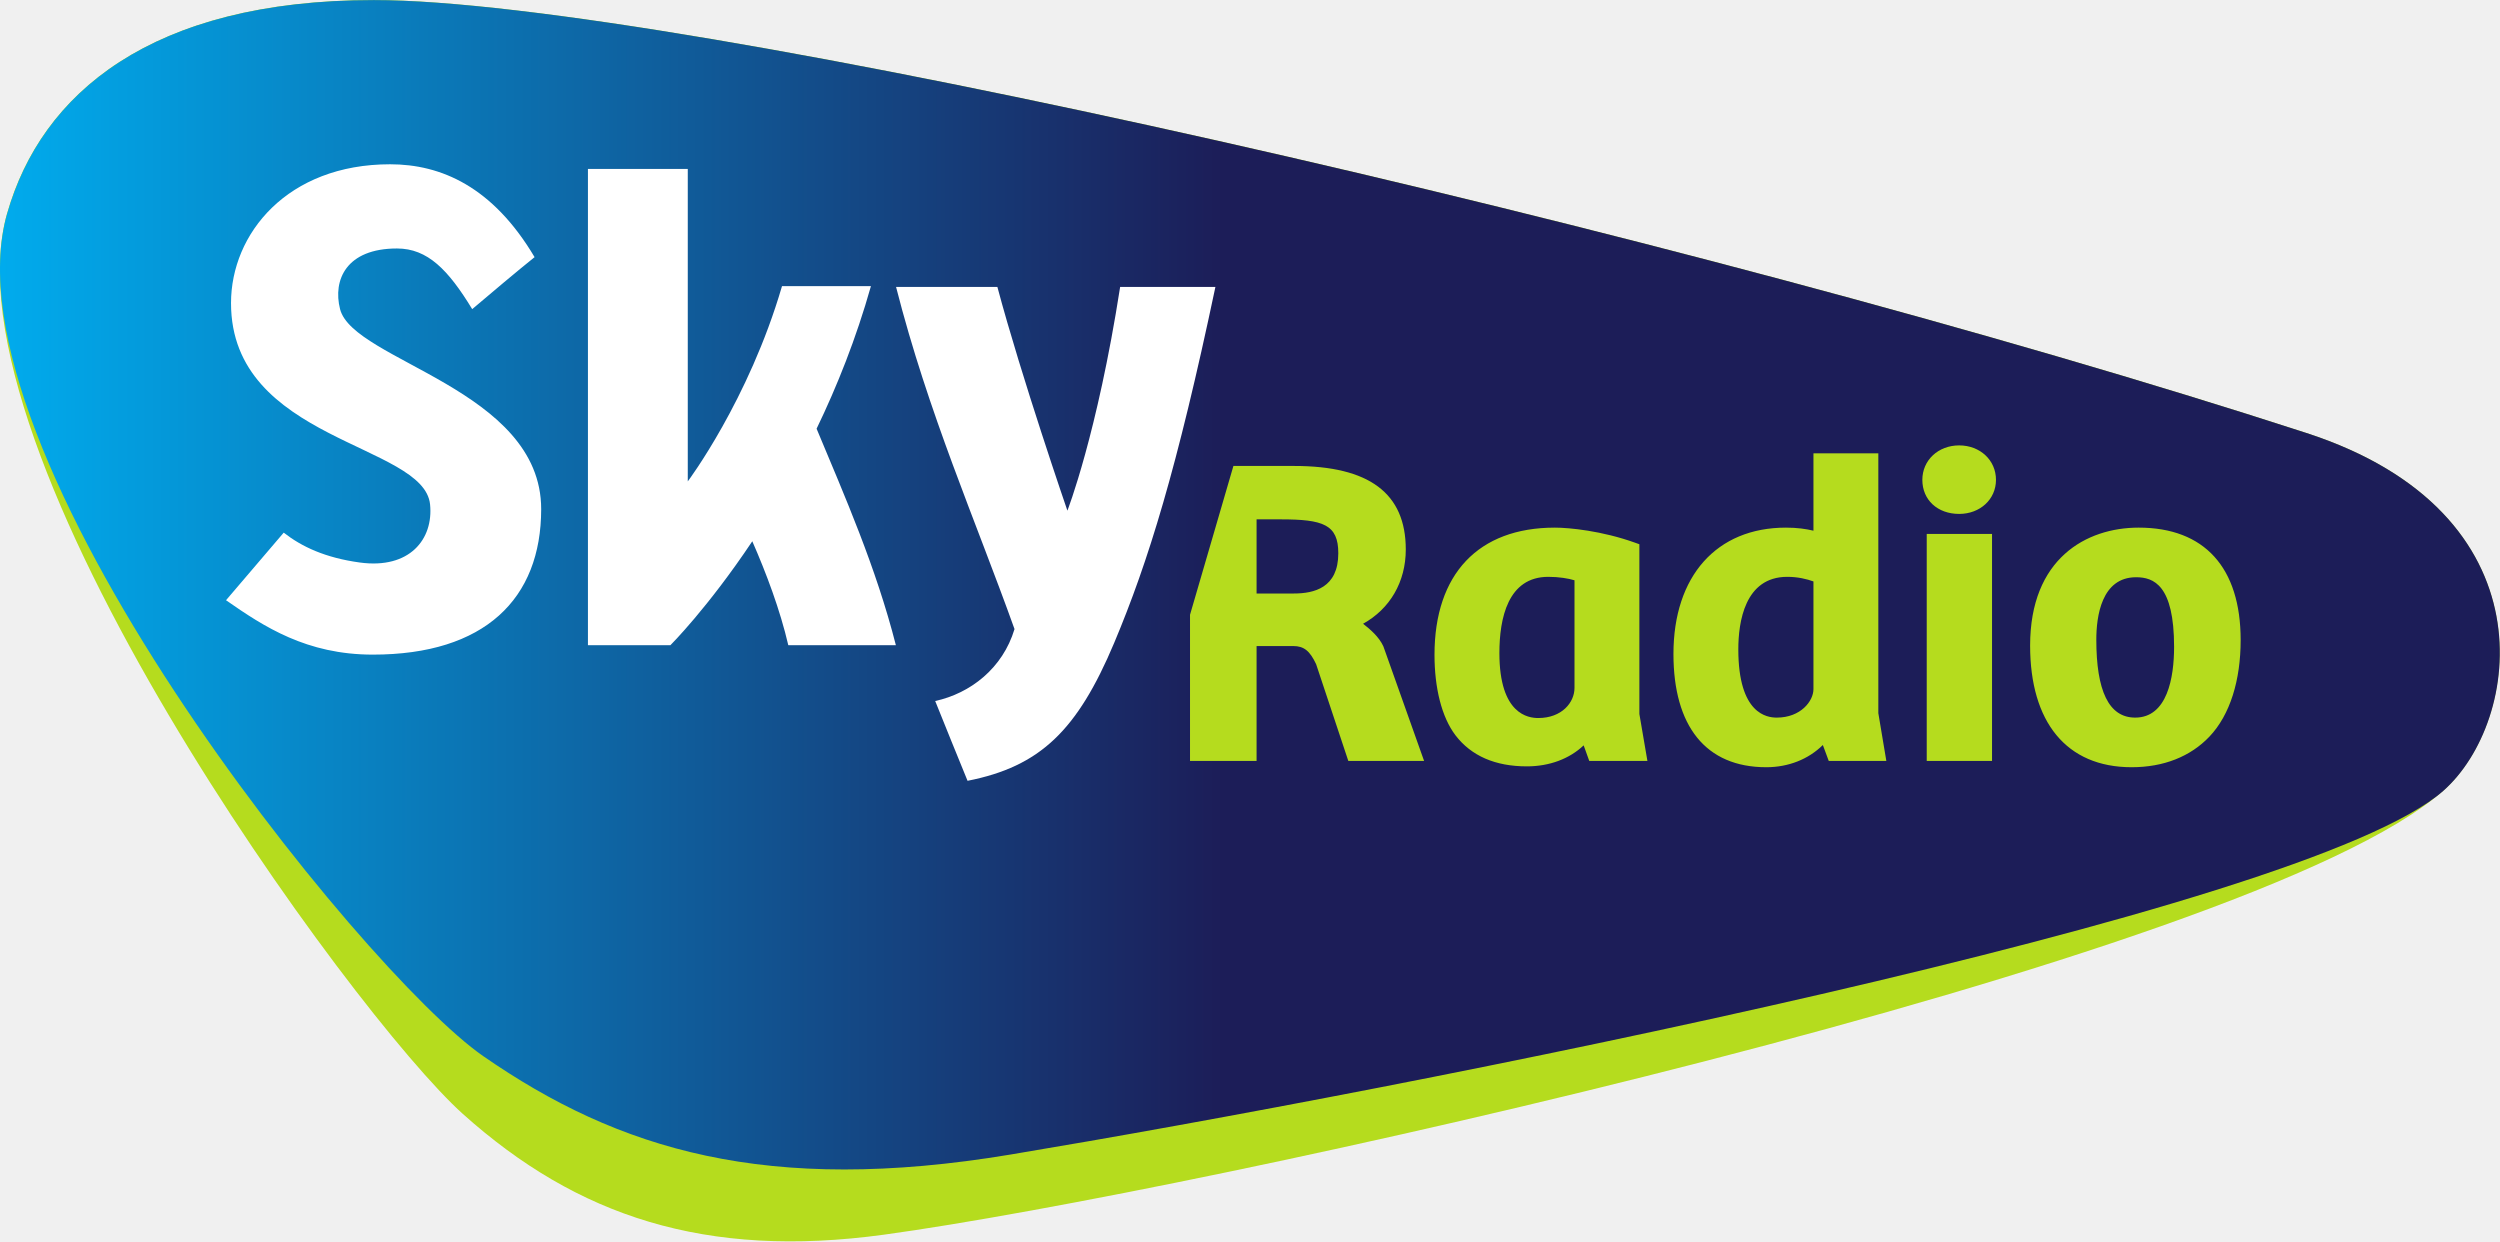
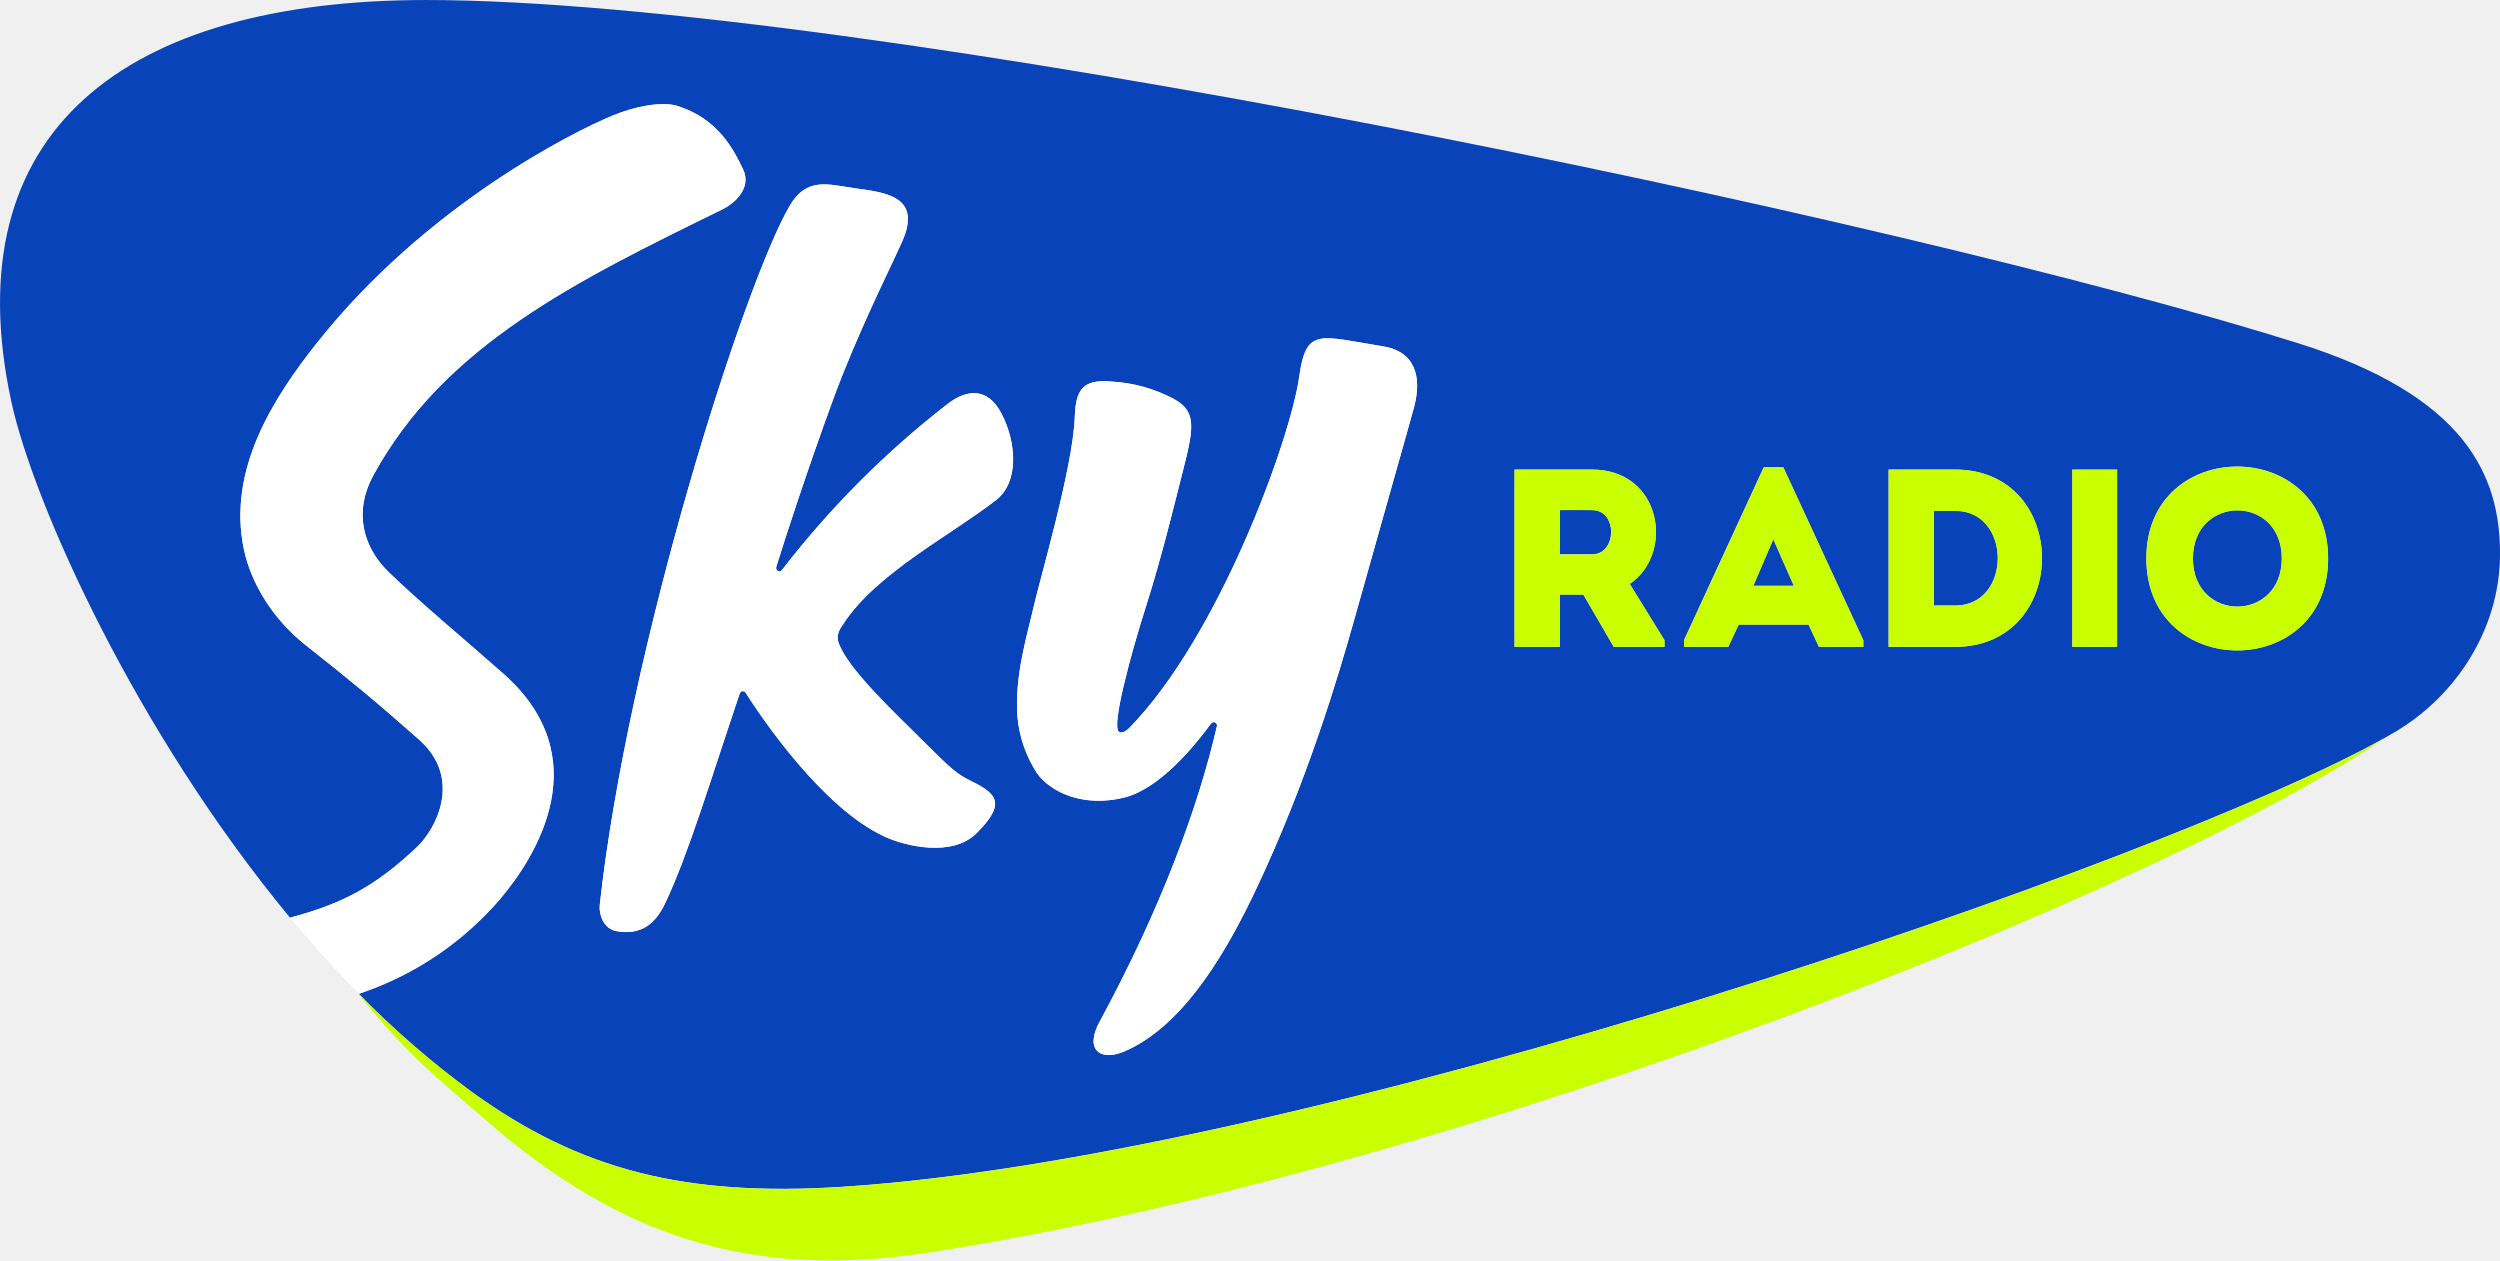
- <svg xmlns="http://www.w3.org/2000/svg" version="1.1" viewBox="0 0 237.35 117.85" xml:space="preserve">
-   <defs>
-     <linearGradient id="a" x2="1" gradientTransform="matrix(124.6 0 0 -124.6 499.86 142.25)" gradientUnits="userSpaceOnUse">
-       <stop stop-color="#00adef" offset="0" />
-       <stop stop-color="#1c1d58" offset=".7" />
-       <stop stop-color="#1c1d58" offset=".722" />
-       <stop stop-color="#1c1d58" offset="1" />
-     </linearGradient>
-     <clipPath id="b">
-       <path d="m167.28 17.437h83.284v71.033h-83.284z" />
-     </clipPath>
-   </defs>
-   <g transform="matrix(1.3333 0 0 -1.3333 -666.47 188)">
-     <g transform="translate(526.48 141)">
-       <path d="m0 0c-15.884 0-23.673-6.676-26.107-15.176-4.797-16.75 24.643-57.143 32.451-64.141 8.148-7.303 17.291-10.332 29.985-8.597 21.862 2.988 97.3 19.485 111.03 31.611 5.554 4.904 7.777 19.783-9.751 25.478-44.285 14.389-116.54 30.825-137.61 30.825" fill="#b5dc1e" />
-     </g>
-     <path d="m500.38 125.82c-4.797-16.749 25.273-54.051 33.894-60.02 9.644-6.678 20.191-9.899 37.545-7.008 27.83 4.635 92.18 17.204 102.03 25.902 5.554 4.904 7.777 19.783-9.75 25.478-44.286 14.389-116.54 30.825-137.61 30.825-15.883 0-23.673-6.677-26.106-15.177" fill="url(#a)" />
-     <path d="m586.41 120.57c-2.733-12.962-4.784-19.576-7.208-25.345-2.628-6.249-5.284-8.804-10.441-9.82-0.014-3e-3 -2.304 5.682-2.304 5.682 2.503 0.545 4.807 2.323 5.648 5.122-2.811 7.844-6.13 15.332-8.434 24.361h7.215c1.715-6.431 4.985-15.928 4.985-15.928s2.119 5.42 3.755 15.928zm-62.33-1.58c-0.53 2.08 0.444 4.32 4.052 4.32 2.18 0 3.648-1.512 5.357-4.319 1.385 1.176 3.223 2.725 4.442 3.702-2.977 5.016-6.657 6.613-10.29 6.613-7.314 0-11.326-4.944-11.326-9.885 0-9.848 13.736-9.986 14.174-14.335 0.251-2.477-1.459-4.624-5.005-4.137-2.453 0.336-4.134 1.123-5.416 2.127l-4.109-4.813c2.703-1.884 5.73-3.873 10.456-3.873 7.96 0 11.986 3.962 11.986 10.36 0 8.546-13.38 10.543-14.321 14.24m39.578-23.93c-1.424 5.578-3.623 10.567-5.646 15.416 1.455 3.014 2.812 6.411 3.869 10.152h-6.332c-2.374-8.13-6.71-13.903-6.71-13.903v22.248h-7.109v-33.913h5.872s2.656 2.646 5.831 7.402c0.985-2.245 1.979-4.88 2.564-7.402z" fill="#fff" />
-     <path d="m616.6 102.25-0.306 0.109c-2.358 0.848-4.7 1.074-5.712 1.074-5.446 0-8.571-3.3-8.571-9.054 0-2.348 0.505-4.433 1.495-5.735 1.124-1.467 2.833-2.211 5.083-2.211 1.603 0 3.028 0.535 4.044 1.496l0.398-1.109h4.141l-0.572 3.342zm-4.62-10.229c0-1.041-0.903-2.146-2.581-2.146-0.685 0-2.767 0.236-2.767 4.623 0 2.478 0.603 5.431 3.483 5.431 0.752 0 1.434-0.113 1.865-0.246zm-15.054 4.567c1.917 1.063 3.04 2.982 3.04 5.287 0 4.004-2.598 5.949-7.949 5.949h-4.325l-3.09-10.597v-10.407h4.74v8.18h2.612c0.754 0 1.179-0.336 1.627-1.289l2.293-6.891h5.396l-2.9 8.16c-0.32 0.695-0.955 1.223-1.444 1.608m-4.939 2.154h-2.645v5.28h1.709c3.033 0 4.11-0.365 4.11-2.415 0-2.465-1.727-2.865-3.174-2.865m60.167 4.691c-3.737 0-7.731-2.207-7.731-8.398 0-5.434 2.57-8.663 7.232-8.663 2.266 0 4.179 0.753 5.535 2.178 1.476 1.552 2.225 4.021 2.225 6.874 0 5.165-2.578 8.009-7.261 8.009m-0.25-13.528c-1.888 0-2.767 1.924-2.767 5.549 0 1.661 0.369 4.446 2.83 4.446 1.26 0 2.708-0.563 2.708-4.955 0-2.192-0.482-5.04-2.771-5.04m-18.289 18.816h-4.62v-5.506c-0.538 0.126-1.161 0.218-1.957 0.218-4.939 0-8.012-3.447-8.012-8.996 0-5.12 2.285-8.065 6.609-8.065 1.581 0 3.004 0.569 4.029 1.582l0.42-1.134h4.101l-0.57 3.401zm-4.62-16.789c0-0.849-0.907-2.027-2.613-2.027-0.678 0-2.737 0.235-2.737 4.862 0 1.927 0.453 5.162 3.485 5.162 0.758 0 1.4-0.159 1.865-0.328zm12.997 14.902c0-1.383-1.128-2.425-2.622-2.425-1.541 0-2.621 0.998-2.621 2.425 0 1.399 1.13 2.454 2.621 2.454 1.494 0 2.622-1.055 2.622-2.454m-4.931-3.849h4.65v-16.165h-4.65z" fill="#b5dc1e" />
-     <g clip-path="url(#b)">
-       <text transform="matrix(1 0 0 -1 217.77 14.332)" fill="#231f20" font-family="HelveticaNeueLTStd" font-size="1.273px" font-stretch="condensed" font-weight="bold">
-         <tspan x="0 0.328 1.036 1.342 1.953 2.564 3.175" y="0">IR 0185</tspan>
-       </text>
-     </g>
-   </g>
+ <svg xmlns="http://www.w3.org/2000/svg" class="c0139 c0119" width="800" height="403.35" data-testid="homeLogo" icon="icon-logo" version="1.1" viewBox="0 0 800 403.35">
+   <link href="" rel="stylesheet" type="text/css" />
+   <style type="text/css" />
+   <path d="m567.48 172.53 6.56 14.906h-12.96zm-57.945-9.333c-3.4-0.08-6.973 0-10.373 0v14.173h10.373c7.8 0.027 8.267-14.066 0-14.146zm192.21 15.466c0 20.573 28.439 20.573 28.439 0s-28.439-20.386-28.439 0.027zm98.251-0.653c-0.267 23.213-13.84 44.386-33.213 55.999-1.24 0.747-2.667 1.52-4 2.307-70.158 39.386-343.81 133.89-493.32 143.45-49.999 3.2-83.745-5.186-118.5-30.359a291.15 291.15 0 0 1-36.173-31.386c0.6-0.2 1.213-0.453 1.827-0.653a102.12 102.12 0 0 0 43.266-29.546c11.853-13.986 31.413-45.332 1.333-72.118-12.76-11.333-26.933-23.026-36.826-32.626-8.32-8.08-11.28-19.36-4.973-30.919 22.733-41.732 65.025-62.319 111.74-85.185 3.787-1.853 9.493-6.84 6.587-12.866-2.907-6.027-7.8-16-20.893-20.2-5.107-1.613-13.853 0.16-20.866 3.067-12.813 5.333-59.732 28.786-94.598 72.772-14.013 17.68-28.666 40.626-23.359 65.998 2.227 10.666 9.093 22.199 19.76 30.666 14.16 11.146 23.799 19.146 36.319 30.266 13.96 12.4 5.48 28.533-0.733 34.399-13.133 12.426-23.706 18.093-40.572 22.559-49.399-59.639-82.118-132.58-89.185-165.13-18.666-86.665 36.399-128.49 132.77-128.5 137.33 0 470.87 69.598 598.88 109.78 53.345 16.746 65.025 42.066 64.732 68.252zm-479.54-45.666c-4.493-8.627-11.213-7.68-17.133-3.16a296.07 296.07 0 0 0-53.092 53.212 1.053 1.053 0 0 1-1.84-0.947c3.027-9.88 10.213-31.786 18.053-53.225s18.08-41.652 22.213-50.879c6.546-14.666-5.466-15.76-15.24-17.133-8.413-1.187-15.24-3.667-20.68 5.573-14.56 24.799-51.839 141.72-60.825 223.85-0.293 2.667 1.027 7.52 5.333 8.32 7.813 1.44 12.466-2.307 15.586-8.893 7.426-15.613 14.666-39.852 23.879-67.158a1.053 1.053 0 0 1 1.88-0.253c4.893 7.693 24.559 37.012 44.626 46.119 6.667 3.053 21.533 6.546 29.239-1.12 9.333-9.333 6.907-12.52-1.667-16.706-4.227-2.053-6.106-3.56-14.453-11.906-9.626-9.613-25.413-24.226-28.066-32.613-0.827-2.787 0.96-4.747 1.587-5.773 10.493-16.186 34.346-28.333 48.932-39.679 7.253-5.667 6.546-18.293 1.667-27.626zm122.04-21.533c-20.386-3.293-24.519-6.106-26.733 9.64-2.867 20.373-25.826 83.385-54.439 112.53-1 1.027-2.453 1.813-3.307 1.147-2.373-1.853 3.787-24.693 8.666-39.999 5-15.626 9.56-34.479 10.293-37.332 4.56-18.173 7.08-24.546-1.333-29.133a48.092 48.092 0 0 0-20-5.573c-8.947-0.787-11.426 2.32-11.72 11.346-0.547 16.146-11.493 52.999-13.333 61.452-1.547 7.053-6.106 21.493-4.987 34.666a39.612 39.612 0 0 0 6.2 17.813c4.373 6.146 14.826 11.093 27.999 7.827 11.24-2.787 22.479-16.466 27.746-23.706a1.053 1.053 0 0 1 1.867 0.853c-5.8 25.226-17.586 57.759-37.572 94.664-4.907 9.027 0.36 12.8 8.226 9.333 13.333-5.88 26.853-20.4 40.972-49.879 17.426-36.346 27.559-71.452 31.999-87.065 9.173-32.733 18.346-64.919 19.466-69.145 2.493-9.56 0.507-17.746-10.013-19.44zm90.131 94.051-11.106-17.986c14.346-9.72 10.293-36.532-12-36.612h-24.866v56.745h14.506v-16.733h7.506l9.746 16.733h16.213zm63.625 0-25.586-55.332h-6.266l-25.519 55.332v2.147h14.173l3.333-7.133h22.359l3.32 7.133h14.186zm29.506-54.599h-21.4v56.745h21.4c36.906-0.213 36.906-56.585 0-56.745zm51.719 0h-14.333v56.745h14.333zm67.532 28.426c0-39.199-58.172-39.199-58.172 0s58.172 39.292 58.172 0zm-119.25-15.226h-6.893v30.293h6.893c18.066 0 18.066-30.293 0-30.293z" fill="#0943b9" stroke-width="1.333" />
+   <path d="m762.77 236.34c-66.892 46.132-292.22 137.77-465.43 164.45-57.865 8.92-99.331-5.573-141.18-41.732-18.293-15.813-26.933-22.666-42.159-41.892 0.28 0.293 0.547 0.6 0.84 0.893a291.15 291.15 0 0 0 36.173 31.386c34.759 25.173 68.505 33.559 118.5 30.359 149.45-9.56 423.1-104.06 493.26-143.46zm-263.61-29.333h-14.506v-56.745h24.879c22.279 0.08 26.333 26.893 12 36.612l11.106 17.986v2.147h-16.226l-9.746-16.733h-7.533zm0-29.573h10.373c7.853 0 8.267-14.093 0-14.173-3.4-0.08-6.973 0-10.373 0zm53.892 29.573h-14.173v-2.107l25.519-55.332h6.266l25.613 55.332v2.107h-14.213l-3.32-7.133h-22.359zm8-19.533h12.96l-6.56-14.906zm125.76-8.746c0-39.199 58.172-39.199 58.172 0s-58.145 39.252-58.145-0.04zm14.906 0c0 20.573 28.439 20.573 28.439 0s-28.413-20.453-28.413-0.04zm-75.998 28.279h-21.36v-56.745h21.4c36.906 0.16 36.906 56.532 0 56.745zm-6.893-13.213h6.893c18.066 0 18.066-30.293 0-30.293h-6.893zm58.665-43.492h-14.346v56.705h14.333z" fill="#c9ff01" stroke-width="1.333" />
+   <path d="m159.92 287.86a102.12 102.12 0 0 1-43.266 29.546c-0.613 0.2-1.227 0.453-1.827 0.653-0.293-0.293-0.56-0.6-0.84-0.893-7.306-7.493-14.4-15.4-21.16-23.493 16.866-4.467 27.439-10.133 40.572-22.559 6.213-5.867 14.666-22 0.733-34.399-12.52-11.12-22.159-19.12-36.319-30.266-10.666-8.413-17.533-20-19.76-30.666-5.333-25.333 9.333-48.319 23.359-65.998 34.866-43.999 81.785-67.465 94.598-72.772 7.013-2.907 15.76-4.68 20.866-3.067 13.093 4.16 17.946 14.093 20.893 20.2 2.947 6.106-2.8 11.013-6.587 12.866-46.666 22.866-89.011 43.452-111.74 85.185-6.306 11.56-3.347 22.839 4.973 30.919 9.893 9.6 23.999 21.333 36.826 32.626 30.093 26.746 10.533 58.132-1.32 72.118zm143.41-158.66a296.07 296.07 0 0 0-53.092 53.212 1.053 1.053 0 0 1-1.84-0.947c3.027-9.88 10.213-31.786 18.053-53.225s18.08-41.652 22.213-50.879c6.546-14.666-5.466-15.76-15.24-17.133-8.413-1.187-15.24-3.667-20.68 5.573-14.56 24.799-51.839 141.72-60.825 223.85-0.293 2.667 1.027 7.52 5.333 8.32 7.813 1.44 12.466-2.307 15.586-8.893 7.426-15.613 14.666-39.852 23.879-67.158a1.053 1.053 0 0 1 1.88-0.253c4.893 7.693 24.559 37.012 44.626 46.119 6.667 3.053 21.533 6.546 29.239-1.12 9.333-9.333 6.907-12.52-1.667-16.706-4.227-2.053-6.106-3.56-14.453-11.906-9.626-9.613-25.413-24.226-28.066-32.613-0.827-2.787 0.96-4.747 1.587-5.773 10.493-16.186 34.346-28.333 48.932-39.679 7.293-5.667 6.587-18.24 1.707-27.626-4.493-8.64-11.253-7.693-17.173-3.173zm139.17-18.373c-20.386-3.293-24.519-6.106-26.733 9.64-2.867 20.373-25.826 83.385-54.439 112.53-1 1.027-2.453 1.813-3.307 1.147-2.373-1.853 3.787-24.693 8.666-39.999 5-15.626 9.56-34.479 10.293-37.332 4.56-18.173 7.08-24.546-1.333-29.133a48.092 48.092 0 0 0-20-5.573c-8.947-0.787-11.426 2.32-11.72 11.346-0.547 16.146-11.493 52.999-13.333 61.452-1.547 7.053-6.106 21.493-4.987 34.666a39.612 39.612 0 0 0 6.2 17.813c4.373 6.146 14.826 11.093 27.999 7.827 11.24-2.787 22.479-16.466 27.746-23.706a1.053 1.053 0 0 1 1.867 0.853c-5.8 25.226-17.586 57.759-37.572 94.664-4.907 9.027 0.36 12.8 8.226 9.333 13.333-5.88 26.853-20.4 40.972-49.879 17.426-36.346 27.559-71.452 31.999-87.065 9.173-32.733 18.346-64.919 19.466-69.145 2.493-9.573 0.507-17.76-10.013-19.453z" fill="#fff" stroke-width="1.333" />
+   <path d="m442.5 110.81c-20.386-3.293-24.519-6.106-26.733 9.64-2.867 20.373-25.826 83.385-54.439 112.53-1 1.027-2.453 1.813-3.307 1.147-2.373-1.853 3.787-24.693 8.666-39.999 5-15.626 9.56-34.479 10.293-37.332 4.56-18.173 7.08-24.546-1.333-29.133a48.092 48.092 0 0 0-20-5.573c-8.947-0.787-11.426 2.32-11.72 11.346-0.547 16.146-11.493 52.999-13.333 61.452-1.547 7.053-6.106 21.493-4.987 34.666a39.612 39.612 0 0 0 6.2 17.813c4.373 6.146 14.826 11.093 27.999 7.827 11.24-2.787 22.479-16.466 27.746-23.706a1.053 1.053 0 0 1 1.867 0.853c-5.8 25.226-17.586 57.759-37.572 94.664-4.907 9.027 0.36 12.8 8.226 9.333 13.333-5.88 26.853-20.4 40.972-49.879 17.426-36.346 27.559-71.452 31.999-87.065 9.173-32.733 18.346-64.919 19.466-69.145 2.493-9.56 0.507-17.746-10.013-19.44z" fill="none" stroke-width="1.333" />
+   <path d="m303.33 129.18a296.07 296.07 0 0 0-53.092 53.212 1.053 1.053 0 0 1-1.84-0.947c3.027-9.88 10.213-31.786 18.053-53.225s18.08-41.652 22.213-50.879c6.546-14.666-5.466-15.76-15.24-17.133-8.413-1.187-15.24-3.667-20.68 5.573-14.56 24.799-51.839 141.72-60.825 223.85-0.293 2.667 1.027 7.52 5.333 8.32 7.813 1.44 12.466-2.307 15.586-8.893 7.426-15.613 14.666-39.852 23.879-67.158a1.053 1.053 0 0 1 1.88-0.253c4.893 7.693 24.559 37.012 44.626 46.119 6.667 3.053 21.533 6.546 29.239-1.12 9.333-9.333 6.907-12.52-1.667-16.706-4.227-2.053-6.106-3.56-14.453-11.906-9.626-9.613-25.413-24.226-28.066-32.613-0.827-2.787 0.96-4.747 1.587-5.773 10.493-16.186 34.346-28.333 48.932-39.679 7.293-5.667 6.587-18.24 1.707-27.626-4.493-8.627-11.253-7.68-17.173-3.16z" fill="none" stroke-width="1.333" />
</svg>
